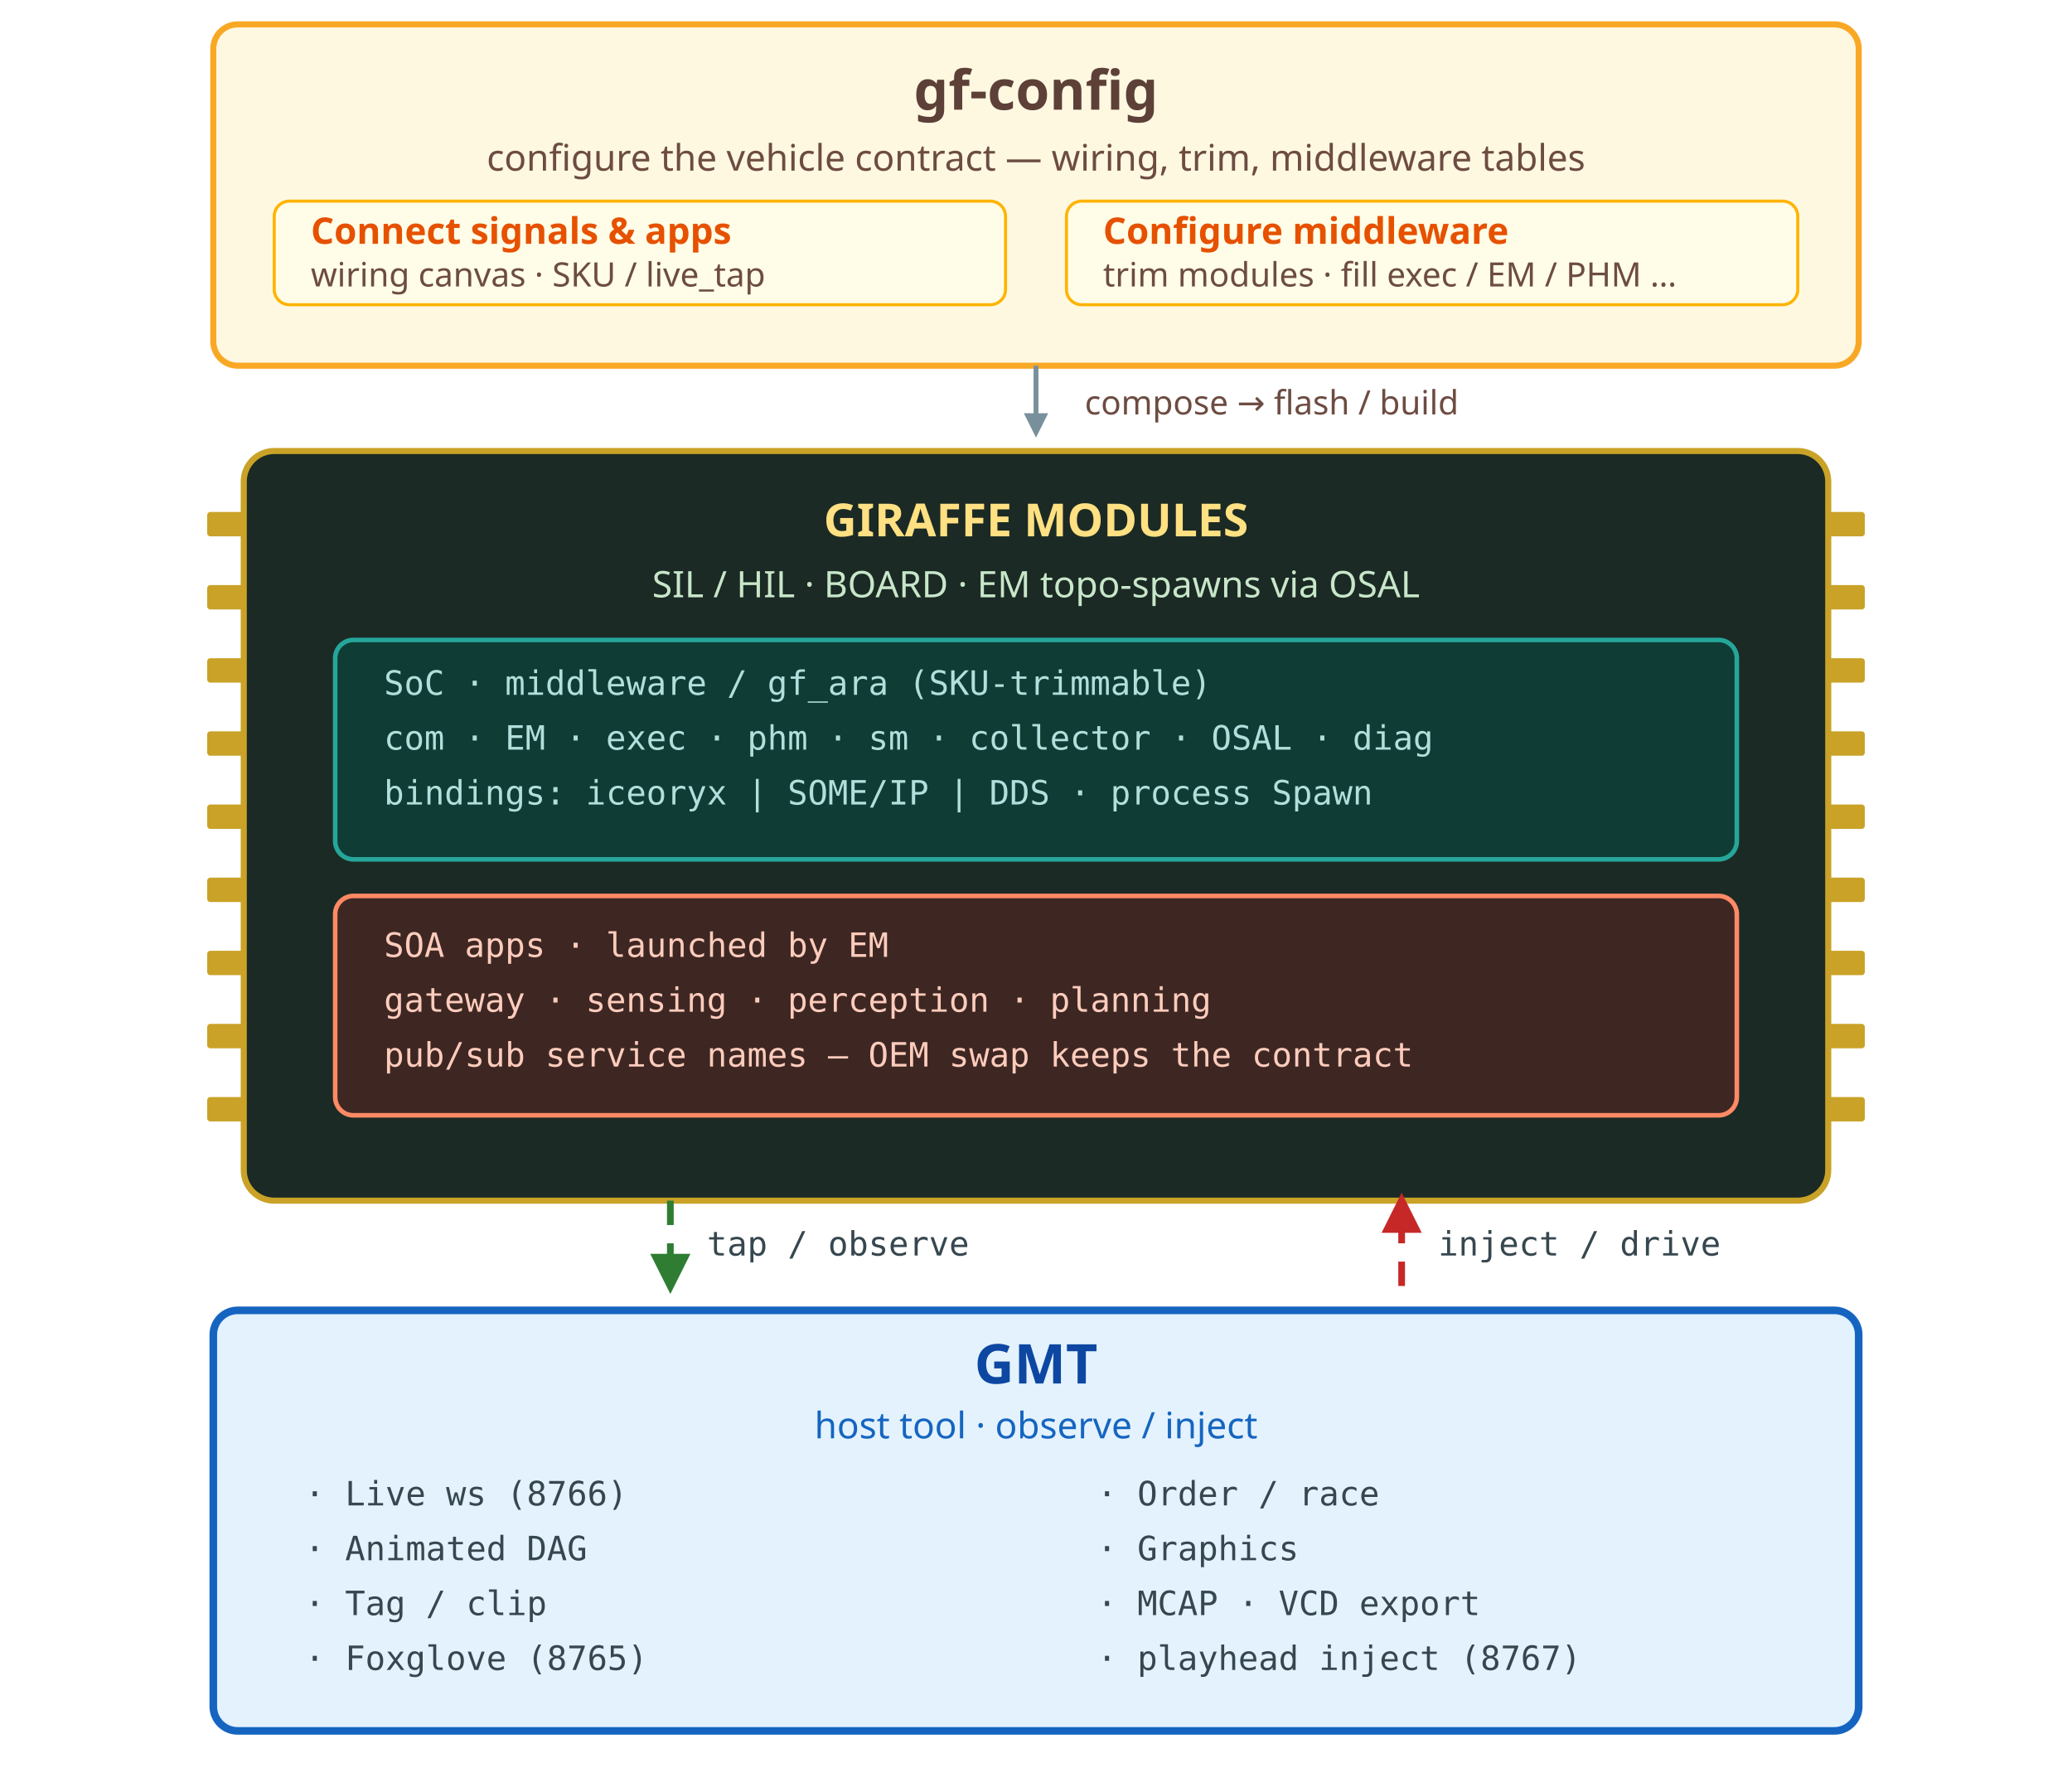
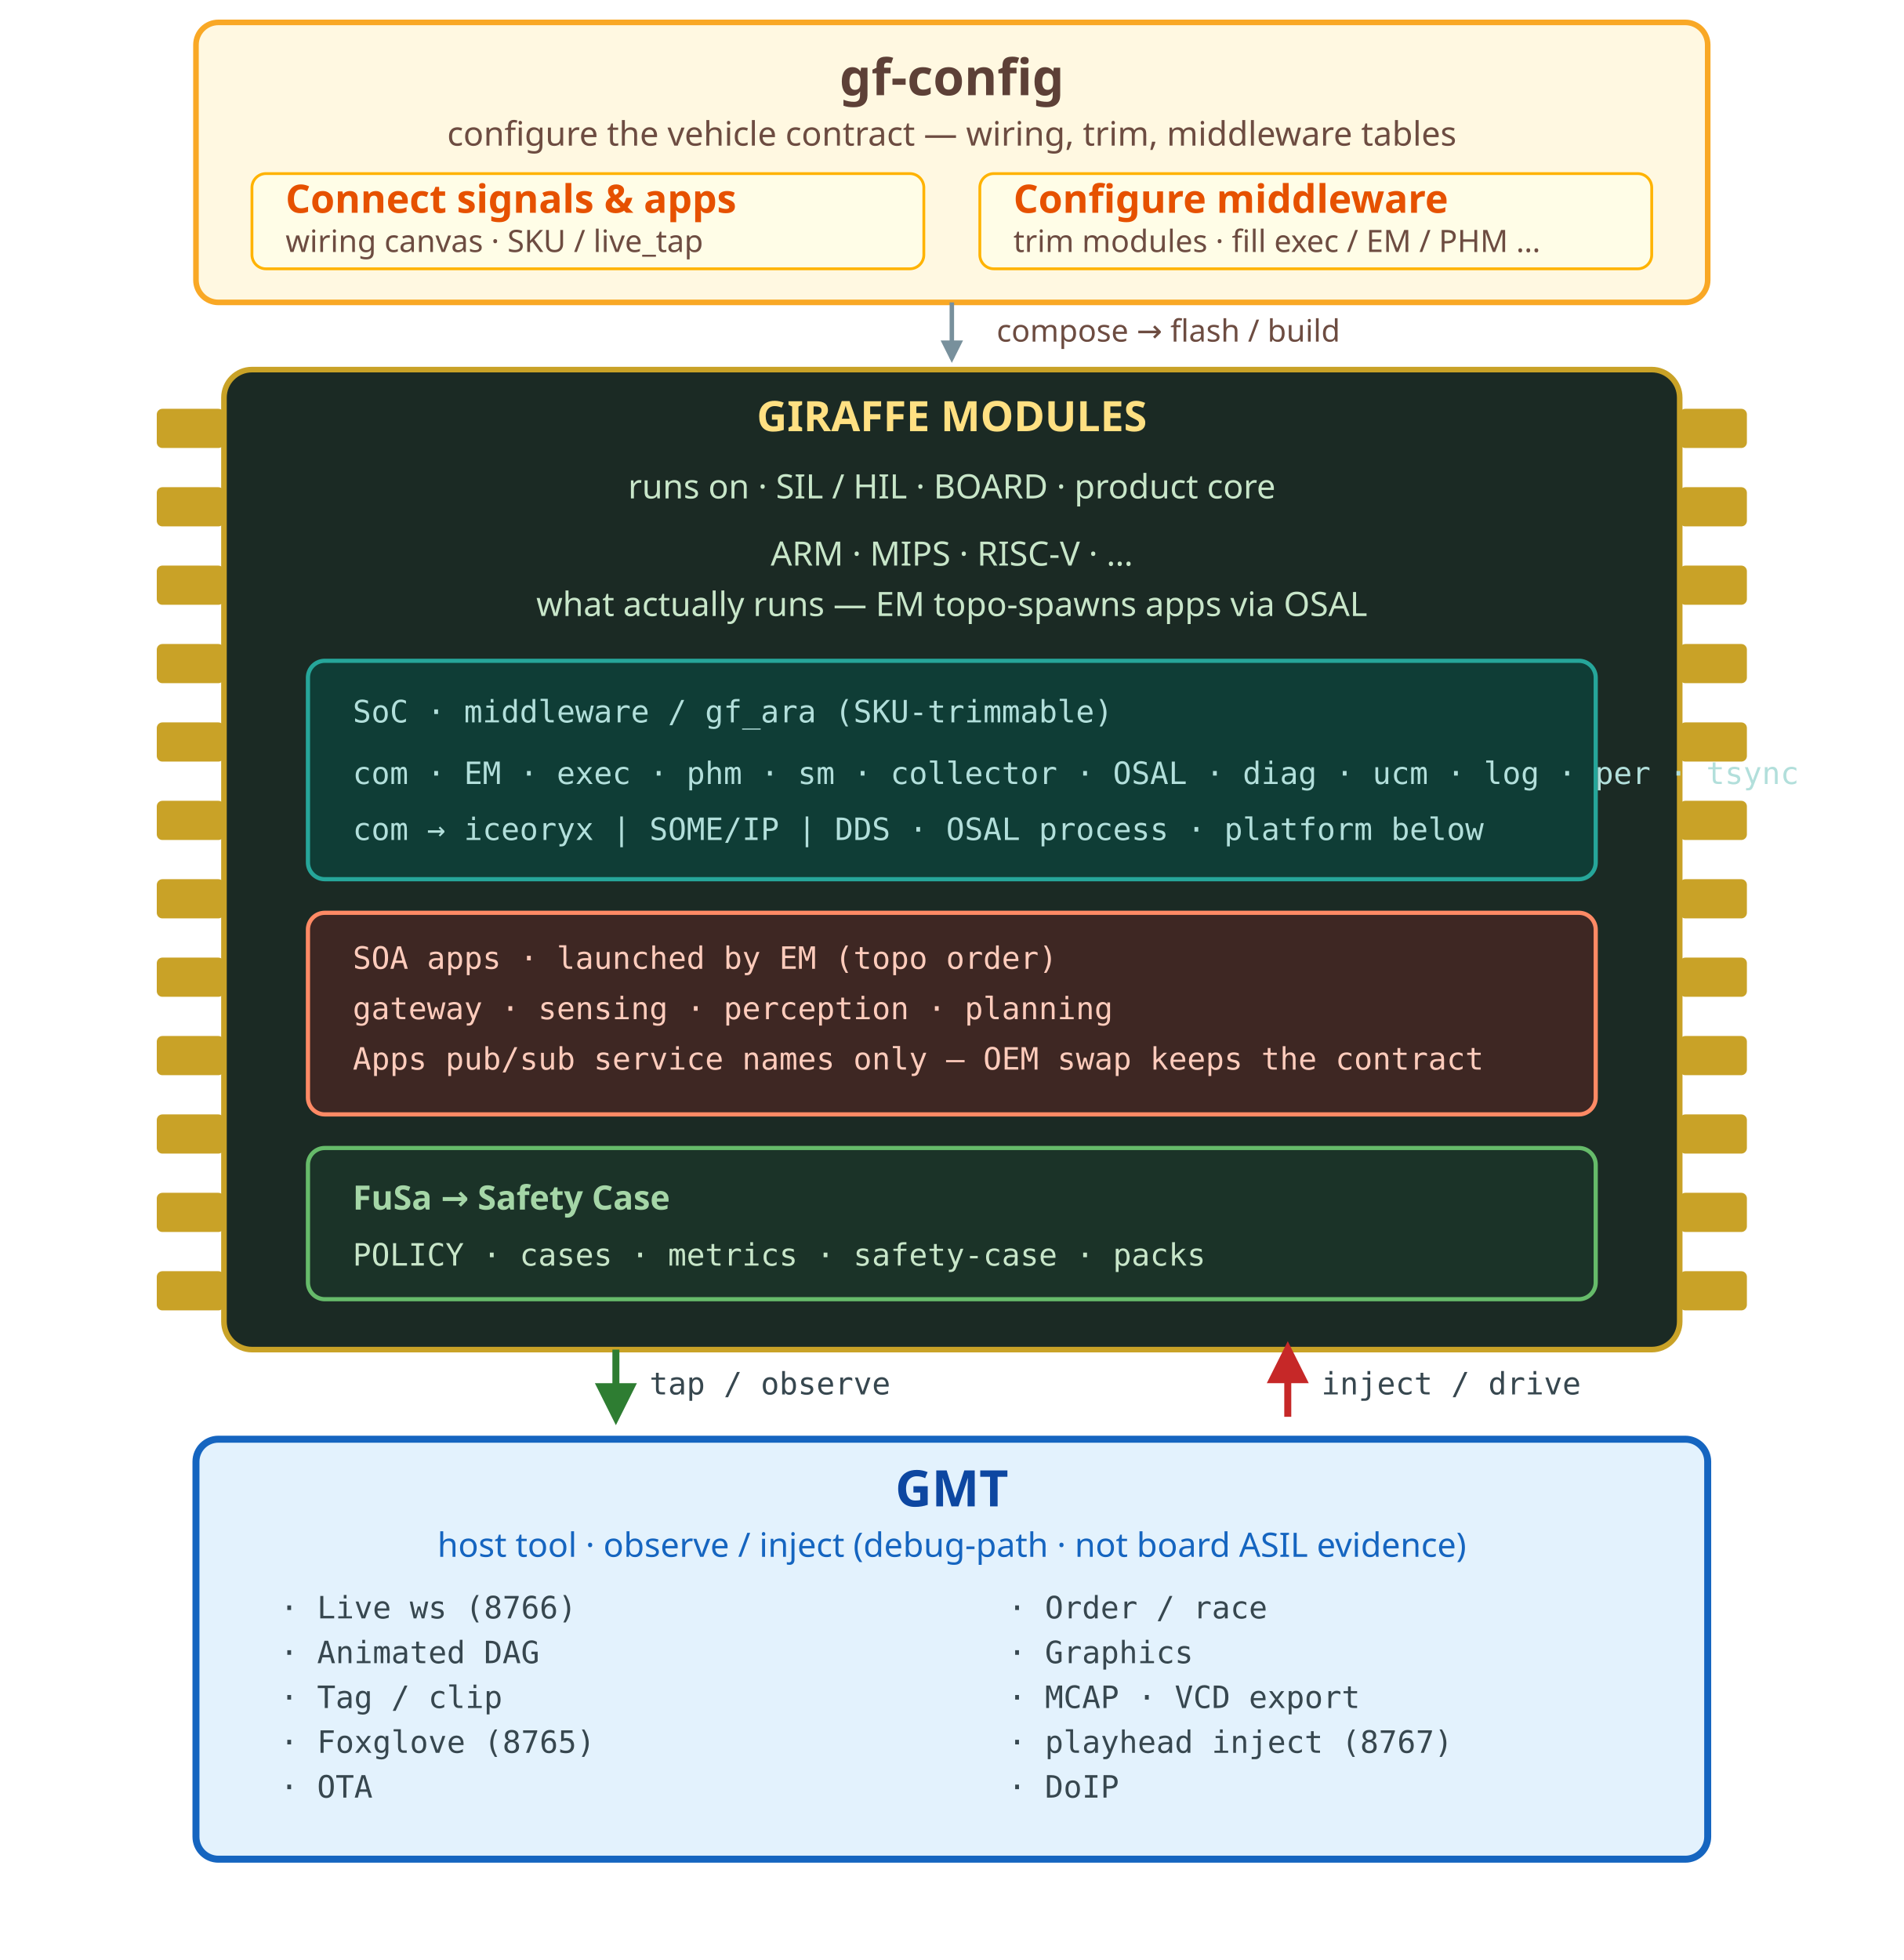
- <svg xmlns="http://www.w3.org/2000/svg" viewBox="0 0 680 580" width="680" height="580" role="img" aria-label="Giraffe Flow architecture: gf-config to board with EM to GMT">
+ <svg xmlns="http://www.w3.org/2000/svg" viewBox="0 0 680 700" width="680" height="700" role="img" aria-label="Giraffe Flow: gf-config → Giraffe modules (incl. FuSa) → GMT">
  <defs>
    <marker id="ah-down" viewBox="0 0 10 10" refX="8" refY="5" markerWidth="6" markerHeight="6" orient="auto">
      <path d="M0 0 L10 5 L0 10 Z" fill="#2e7d32" />
    </marker>
    <marker id="ah-up" viewBox="0 0 10 10" refX="8" refY="5" markerWidth="6" markerHeight="6" orient="auto">
      <path d="M0 0 L10 5 L0 10 Z" fill="#c62828" />
    </marker>
    <marker id="ah-gray" viewBox="0 0 10 10" refX="8" refY="5" markerWidth="5" markerHeight="5" orient="auto">
      <path d="M0 0 L10 5 L0 10 Z" fill="#78909c" />
    </marker>
    <style>
      .box { fill:#fff8e1; stroke:#f9a825; stroke-width:2; }
      .brand { font:700 18px ui-sans-serif,system-ui,sans-serif; fill:#5d4037; }
-       .tag { font:12px ui-sans-serif,system-ui,sans-serif; fill:#6d4c41; }
-       .muted { font:11px ui-sans-serif,system-ui,sans-serif; fill:#6d4c41; }
-       .small { font:11px ui-monospace,Menlo,monospace; fill:#37474f; }
+       .tag { font:500 12px ui-sans-serif,system-ui,sans-serif; fill:#6d4c41; }
+       .muted { font:500 11px ui-sans-serif,system-ui,sans-serif; fill:#6d4c41; }
+       .small { font:500 11px ui-monospace,Menlo,monospace; fill:#37474f; }
      .tab { fill:#fffde7; stroke:#ffb300; stroke-width:1; }
-       .tab-t { font:700 12px ui-sans-serif,system-ui,sans-serif; fill:#e65100; }
+       .tab-t { font:700 14px ui-sans-serif,system-ui,sans-serif; fill:#e65100; }
      .board { fill:#1b2a24; stroke:#c9a227; stroke-width:2; }
      .board-title { font:700 15px ui-sans-serif,system-ui,sans-serif; fill:#ffe082; }
-       .board-text { font:12px ui-sans-serif,system-ui,sans-serif; fill:#c8e6c9; }
+       .board-text { font:500 12px ui-sans-serif,system-ui,sans-serif; fill:#c8e6c9; }
      .inner { fill:#0f3d36; stroke:#26a69a; stroke-width:1.5; }
-       .inner-t { font:11px ui-monospace,Menlo,monospace; fill:#b2dfdb; }
+       .inner-t { font:500 11px ui-monospace,Menlo,monospace; fill:#b2dfdb; }
      .inner-apps { fill:#3e2723; stroke:#ff8a65; stroke-width:1.5; }
-       .inner-apps-t { font:11px ui-monospace,Menlo,monospace; fill:#ffccbc; }
+       .inner-apps-t { font:500 11px ui-monospace,Menlo,monospace; fill:#ffccbc; }
+       .fusa { fill:#1b3328; stroke:#66bb6a; stroke-width:1.5; }
+       .fusa-t { font:700 12px ui-sans-serif,system-ui,sans-serif; fill:#a5d6a7; }
+       .fusa-s { font:500 11px ui-monospace,Menlo,monospace; fill:#c8e6c9; }
+       .planned { font:500 10px ui-sans-serif,system-ui,sans-serif; fill:#90a4ae; }
      .gmt { fill:#e3f2fd; stroke:#1565c0; stroke-width:2.5; }
      .gmt-brand { font:700 18px ui-sans-serif,system-ui,sans-serif; fill:#0d47a1; }
-       .gmt-sub { font:12px ui-sans-serif,system-ui,sans-serif; fill:#1565c0; }
+       .gmt-sub { font:500 12px ui-sans-serif,system-ui,sans-serif; fill:#1565c0; }
      .pin { fill:#c9a227; }
-       .flow-down { fill:none; stroke:#2e7d32; stroke-width:2.2; marker-end:url(#ah-down); }
-       .flow-up { fill:none; stroke:#c62828; stroke-width:2.2; marker-end:url(#ah-up); }
+       .flow-down { fill:none; stroke:#2e7d32; stroke-width:2.5; marker-end:url(#ah-down); }
+       .flow-up { fill:none; stroke:#c62828; stroke-width:2.5; marker-end:url(#ah-up); }
      .flow-gray { fill:none; stroke:#78909c; stroke-width:1.6; marker-end:url(#ah-gray); }
-       .badge { fill:#f9a825; }
-       .badge-t { font:700 10px ui-sans-serif,system-ui,sans-serif; fill:#3e2723; }
    </style>
  </defs>
-   <rect class="box" x="70" y="8" width="540" height="112" rx="8" />
-   <text class="brand" x="340" y="36" text-anchor="middle">gf-config</text>
-   <text class="tag" x="340" y="56" text-anchor="middle">configure the vehicle contract — wiring, trim, middleware tables</text>
-   <rect class="tab" x="90" y="66" width="240" height="34" rx="5" />
-   <text class="tab-t" x="102" y="80">Connect signals &amp; apps</text>
-   <text class="muted" x="102" y="94">wiring canvas · SKU / live_tap</text>
-   <rect class="tab" x="350" y="66" width="240" height="34" rx="5" />
-   <text class="tab-t" x="362" y="80">Configure middleware</text>
-   <text class="muted" x="362" y="94">trim modules · fill exec / EM / PHM …</text>
-   <line class="flow-gray" x1="340" y1="120" x2="340" y2="142" />
-   <text class="muted" x="356" y="136">compose → flash / build</text>
-   <rect class="board" x="80" y="148" width="520" height="246" rx="10" />
+   <rect class="box" x="70" y="8" width="540" height="100" rx="8" />
+   <text class="brand" x="340" y="34" text-anchor="middle">gf-config</text>
+   <text class="tag" x="340" y="52" text-anchor="middle">configure the vehicle contract — wiring, trim, middleware tables</text>
+   <rect class="tab" x="90" y="62" width="240" height="34" rx="5" />
+   <text class="tab-t" x="102" y="76">Connect signals &amp; apps</text>
+   <text class="muted" x="102" y="90">wiring canvas · SKU / live_tap</text>
+   <rect class="tab" x="350" y="62" width="240" height="34" rx="5" />
+   <text class="tab-t" x="362" y="76">Configure middleware</text>
+   <text class="muted" x="362" y="90">trim modules · fill exec / EM / PHM …</text>
+   <line class="flow-gray" x1="340" y1="108" x2="340" y2="128" />
+   <text class="muted" x="356" y="122">compose → flash / build</text>
+   <rect class="board" x="80" y="132" width="520" height="350" rx="10" />
  <g class="pin">
-     <rect x="68" y="168" width="12" height="8" rx="1" />
-     <rect x="600" y="168" width="12" height="8" rx="1" />
-     <rect x="68" y="192" width="12" height="8" rx="1" />
-     <rect x="600" y="192" width="12" height="8" rx="1" />
-     <rect x="68" y="216" width="12" height="8" rx="1" />
-     <rect x="600" y="216" width="12" height="8" rx="1" />
-     <rect x="68" y="240" width="12" height="8" rx="1" />
-     <rect x="600" y="240" width="12" height="8" rx="1" />
-     <rect x="68" y="264" width="12" height="8" rx="1" />
-     <rect x="600" y="264" width="12" height="8" rx="1" />
-     <rect x="68" y="288" width="12" height="8" rx="1" />
-     <rect x="600" y="288" width="12" height="8" rx="1" />
-     <rect x="68" y="312" width="12" height="8" rx="1" />
-     <rect x="600" y="312" width="12" height="8" rx="1" />
-     <rect x="68" y="336" width="12" height="8" rx="1" />
-     <rect x="600" y="336" width="12" height="8" rx="1" />
-     <rect x="68" y="360" width="12" height="8" rx="1" />
-     <rect x="600" y="360" width="12" height="8" rx="1" />
+     <rect x="56" y="146" width="24" height="14" rx="2" />
+     <rect x="600" y="146" width="24" height="14" rx="2" />
+     <rect x="56" y="174" width="24" height="14" rx="2" />
+     <rect x="600" y="174" width="24" height="14" rx="2" />
+     <rect x="56" y="202" width="24" height="14" rx="2" />
+     <rect x="600" y="202" width="24" height="14" rx="2" />
+     <rect x="56" y="230" width="24" height="14" rx="2" />
+     <rect x="600" y="230" width="24" height="14" rx="2" />
+     <rect x="56" y="258" width="24" height="14" rx="2" />
+     <rect x="600" y="258" width="24" height="14" rx="2" />
+     <rect x="56" y="286" width="24" height="14" rx="2" />
+     <rect x="600" y="286" width="24" height="14" rx="2" />
+     <rect x="56" y="314" width="24" height="14" rx="2" />
+     <rect x="600" y="314" width="24" height="14" rx="2" />
+     <rect x="56" y="342" width="24" height="14" rx="2" />
+     <rect x="600" y="342" width="24" height="14" rx="2" />
+     <rect x="56" y="370" width="24" height="14" rx="2" />
+     <rect x="600" y="370" width="24" height="14" rx="2" />
+     <rect x="56" y="398" width="24" height="14" rx="2" />
+     <rect x="600" y="398" width="24" height="14" rx="2" />
+     <rect x="56" y="426" width="24" height="14" rx="2" />
+     <rect x="600" y="426" width="24" height="14" rx="2" />
+     <rect x="56" y="454" width="24" height="14" rx="2" />
+     <rect x="600" y="454" width="24" height="14" rx="2" />
  </g>
-   <text class="board-title" x="340" y="176" text-anchor="middle">GIRAFFE MODULES</text>
-   <text class="board-text" x="340" y="196" text-anchor="middle" font-size="11">SIL / HIL · BOARD · EM topo-spawns via OSAL</text>
-   <rect class="inner" x="110" y="210" width="460" height="72" rx="6" />
-   <text class="inner-t" x="126" y="228" fill="#80cbc4">SoC · middleware / gf_ara (SKU-trimmable)</text>
-   <text class="inner-t" x="126" y="246">com · EM · exec · phm · sm · collector · OSAL · diag</text>
-   <text class="inner-t" x="126" y="264">bindings: iceoryx | SOME/IP | DDS · process Spawn</text>
-   <rect class="inner-apps" x="110" y="294" width="460" height="72" rx="6" />
-   <text class="inner-apps-t" x="126" y="314" fill="#ffab91">SOA apps · launched by EM</text>
-   <text class="inner-apps-t" x="126" y="332">gateway · sensing · perception · planning</text>
-   <text class="inner-apps-t" x="126" y="350">pub/sub service names — OEM swap keeps the contract</text>
-   <path class="flow-down" d="M220 394 L220 422" stroke-dasharray="8 6">
-     <animate attributeName="stroke-dashoffset" from="0" to="-28" dur="1.1s" repeatCount="indefinite" />
-   </path>
-   <text class="small" x="232" y="412" fill="#2e7d32">tap / observe</text>
-   <path class="flow-up" d="M460 422 L460 394" stroke-dasharray="8 6">
-     <animate attributeName="stroke-dashoffset" from="0" to="-28" dur="1.1s" repeatCount="indefinite" />
-   </path>
-   <text class="small" x="472" y="412" fill="#c62828">inject / drive</text>
-   <rect class="gmt" x="70" y="430" width="540" height="138" rx="8" />
-   <text class="gmt-brand" x="340" y="454" text-anchor="middle">GMT</text>
-   <text class="gmt-sub" x="340" y="472" text-anchor="middle">host tool · observe / inject</text>
-   <text class="small" x="100" y="494">· Live ws (8766)</text>
-   <text class="small" x="360" y="494">· Order / race</text>
-   <text class="small" x="100" y="512">· Animated DAG</text>
-   <text class="small" x="360" y="512">· Graphics</text>
-   <text class="small" x="100" y="530">· Tag / clip</text>
-   <text class="small" x="360" y="530">· MCAP · VCD export</text>
-   <text class="small" x="100" y="548">· Foxglove (8765)</text>
-   <text class="small" x="360" y="548">· playhead inject (8767)</text>
+   <text class="board-title" x="340" y="154" text-anchor="middle">GIRAFFE MODULES</text>
+   <text class="board-text" x="340" y="178" text-anchor="middle" font-size="11">runs on  ·  SIL / HIL · BOARD  ·  product core</text>
+   <text class="board-text" x="340" y="202" text-anchor="middle" font-size="11">ARM · MIPS · RISC-V · …</text>
+   <text class="board-text" x="340" y="220" text-anchor="middle" font-size="10">what actually runs — EM topo-spawns apps via OSAL</text>
+   <rect class="inner" x="110" y="236" width="460" height="78" rx="6" />
+   <text class="inner-t" x="126" y="258" fill="#80cbc4">SoC · middleware / gf_ara  (SKU-trimmable)</text>
+   <text class="inner-t" x="126" y="280">com · EM · exec · phm · sm · collector · OSAL · diag · ucm · log · per · tsync</text>
+   <text class="inner-t" x="126" y="300">com → iceoryx | SOME/IP | DDS · OSAL process · platform below</text>
+   <rect class="inner-apps" x="110" y="326" width="460" height="72" rx="6" />
+   <text class="inner-apps-t" x="126" y="346" fill="#ffab91">SOA apps · launched by EM (topo order)</text>
+   <text class="inner-apps-t" x="126" y="364">gateway · sensing · perception · planning</text>
+   <text class="inner-apps-t" x="126" y="382">Apps pub/sub service names only — OEM swap keeps the contract</text>
+   <rect class="fusa" x="110" y="410" width="460" height="54" rx="6" />
+   <text class="fusa-t" x="126" y="432">FuSa  → Safety Case</text>
+   <text class="fusa-s" x="126" y="452">POLICY · cases · metrics · safety-case · packs</text>
+   <path class="flow-down" d="M220 482 L220 506" />
+   <text class="small" x="232" y="498" fill="#2e7d32">tap / observe</text>
+   <path class="flow-up" d="M460 506 L460 482" />
+   <text class="small" x="472" y="498" fill="#c62828">inject / drive</text>
+   <rect class="gmt" x="70" y="514" width="540" height="150" rx="8" />
+   <text class="gmt-brand" x="340" y="538" text-anchor="middle">GMT</text>
+   <text class="gmt-sub" x="340" y="556" text-anchor="middle">host tool · observe / inject  (debug-path · not board ASIL evidence)</text>
+   <text class="small" x="100" y="578">· Live ws (8766)</text>
+   <text class="small" x="360" y="578">· Order / race</text>
+   <text class="small" x="100" y="594">· Animated DAG</text>
+   <text class="small" x="360" y="594">· Graphics</text>
+   <text class="small" x="100" y="610">· Tag / clip</text>
+   <text class="small" x="360" y="610">· MCAP · VCD export</text>
+   <text class="small" x="100" y="626">· Foxglove (8765)</text>
+   <text class="small" x="360" y="626">· playhead inject (8767)</text>
+   <text class="small" x="100" y="642">· OTA</text>
+   <text class="small" x="360" y="642">· DoIP</text>
</svg>
